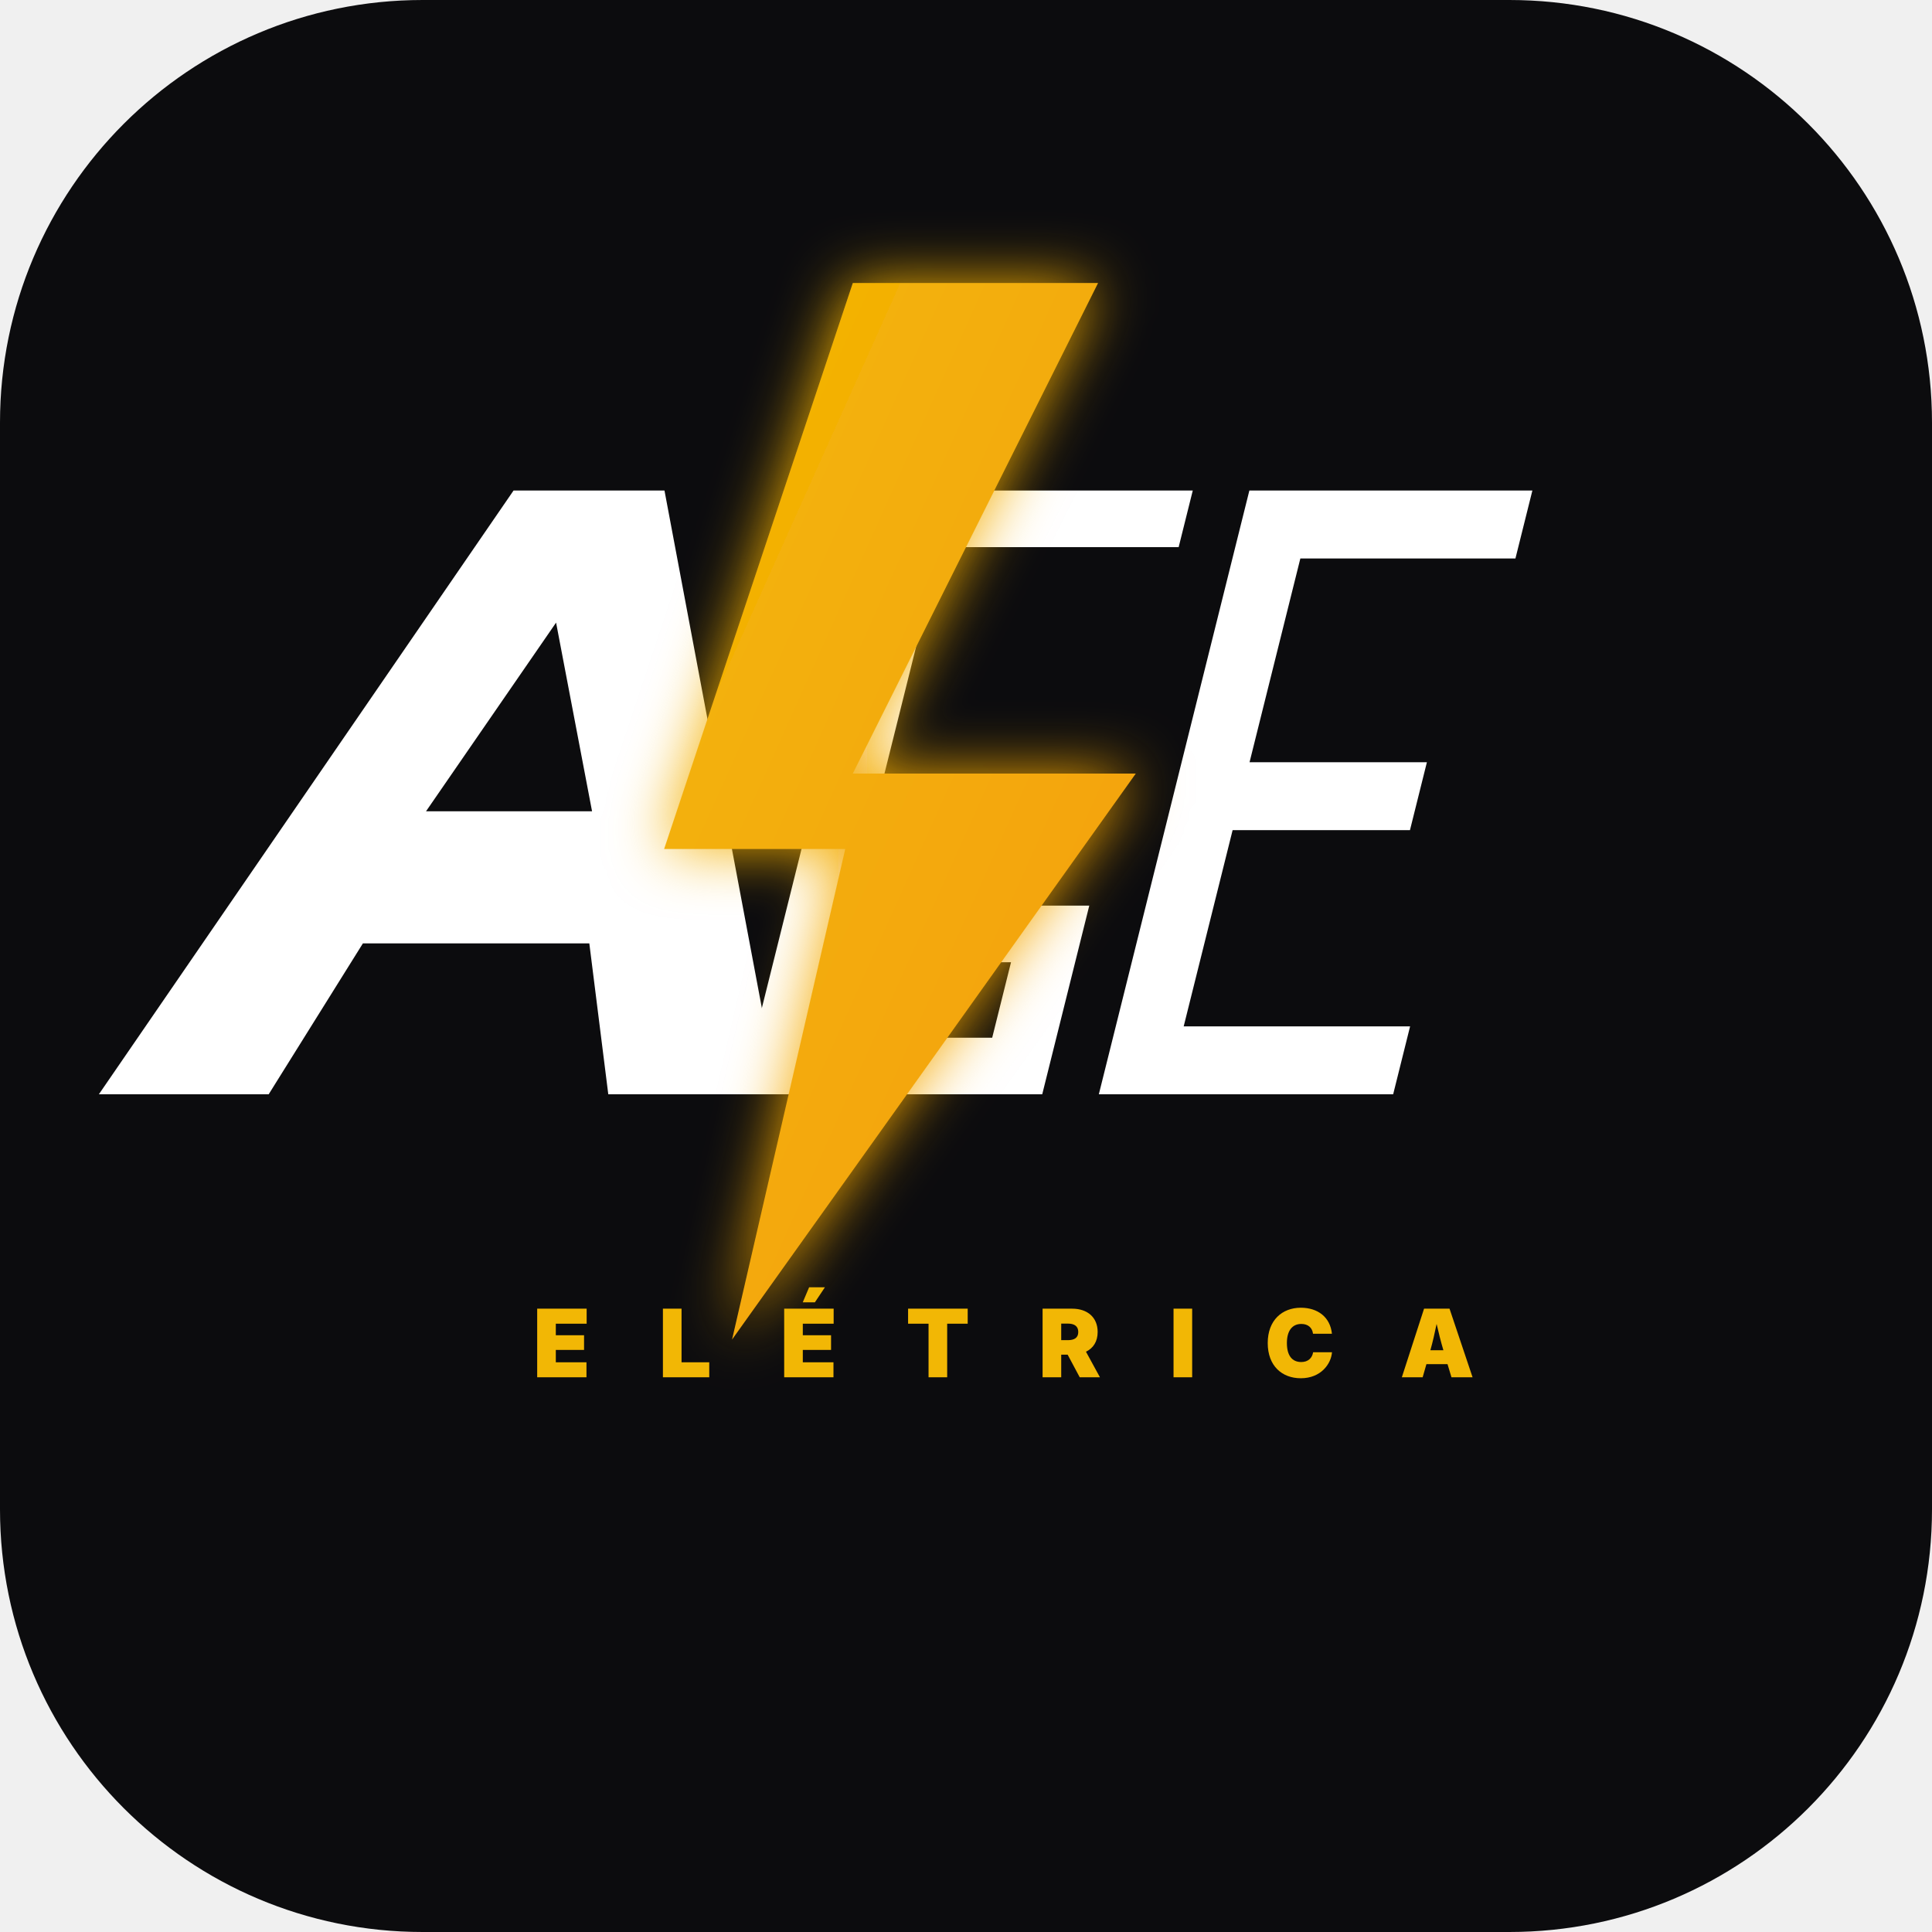
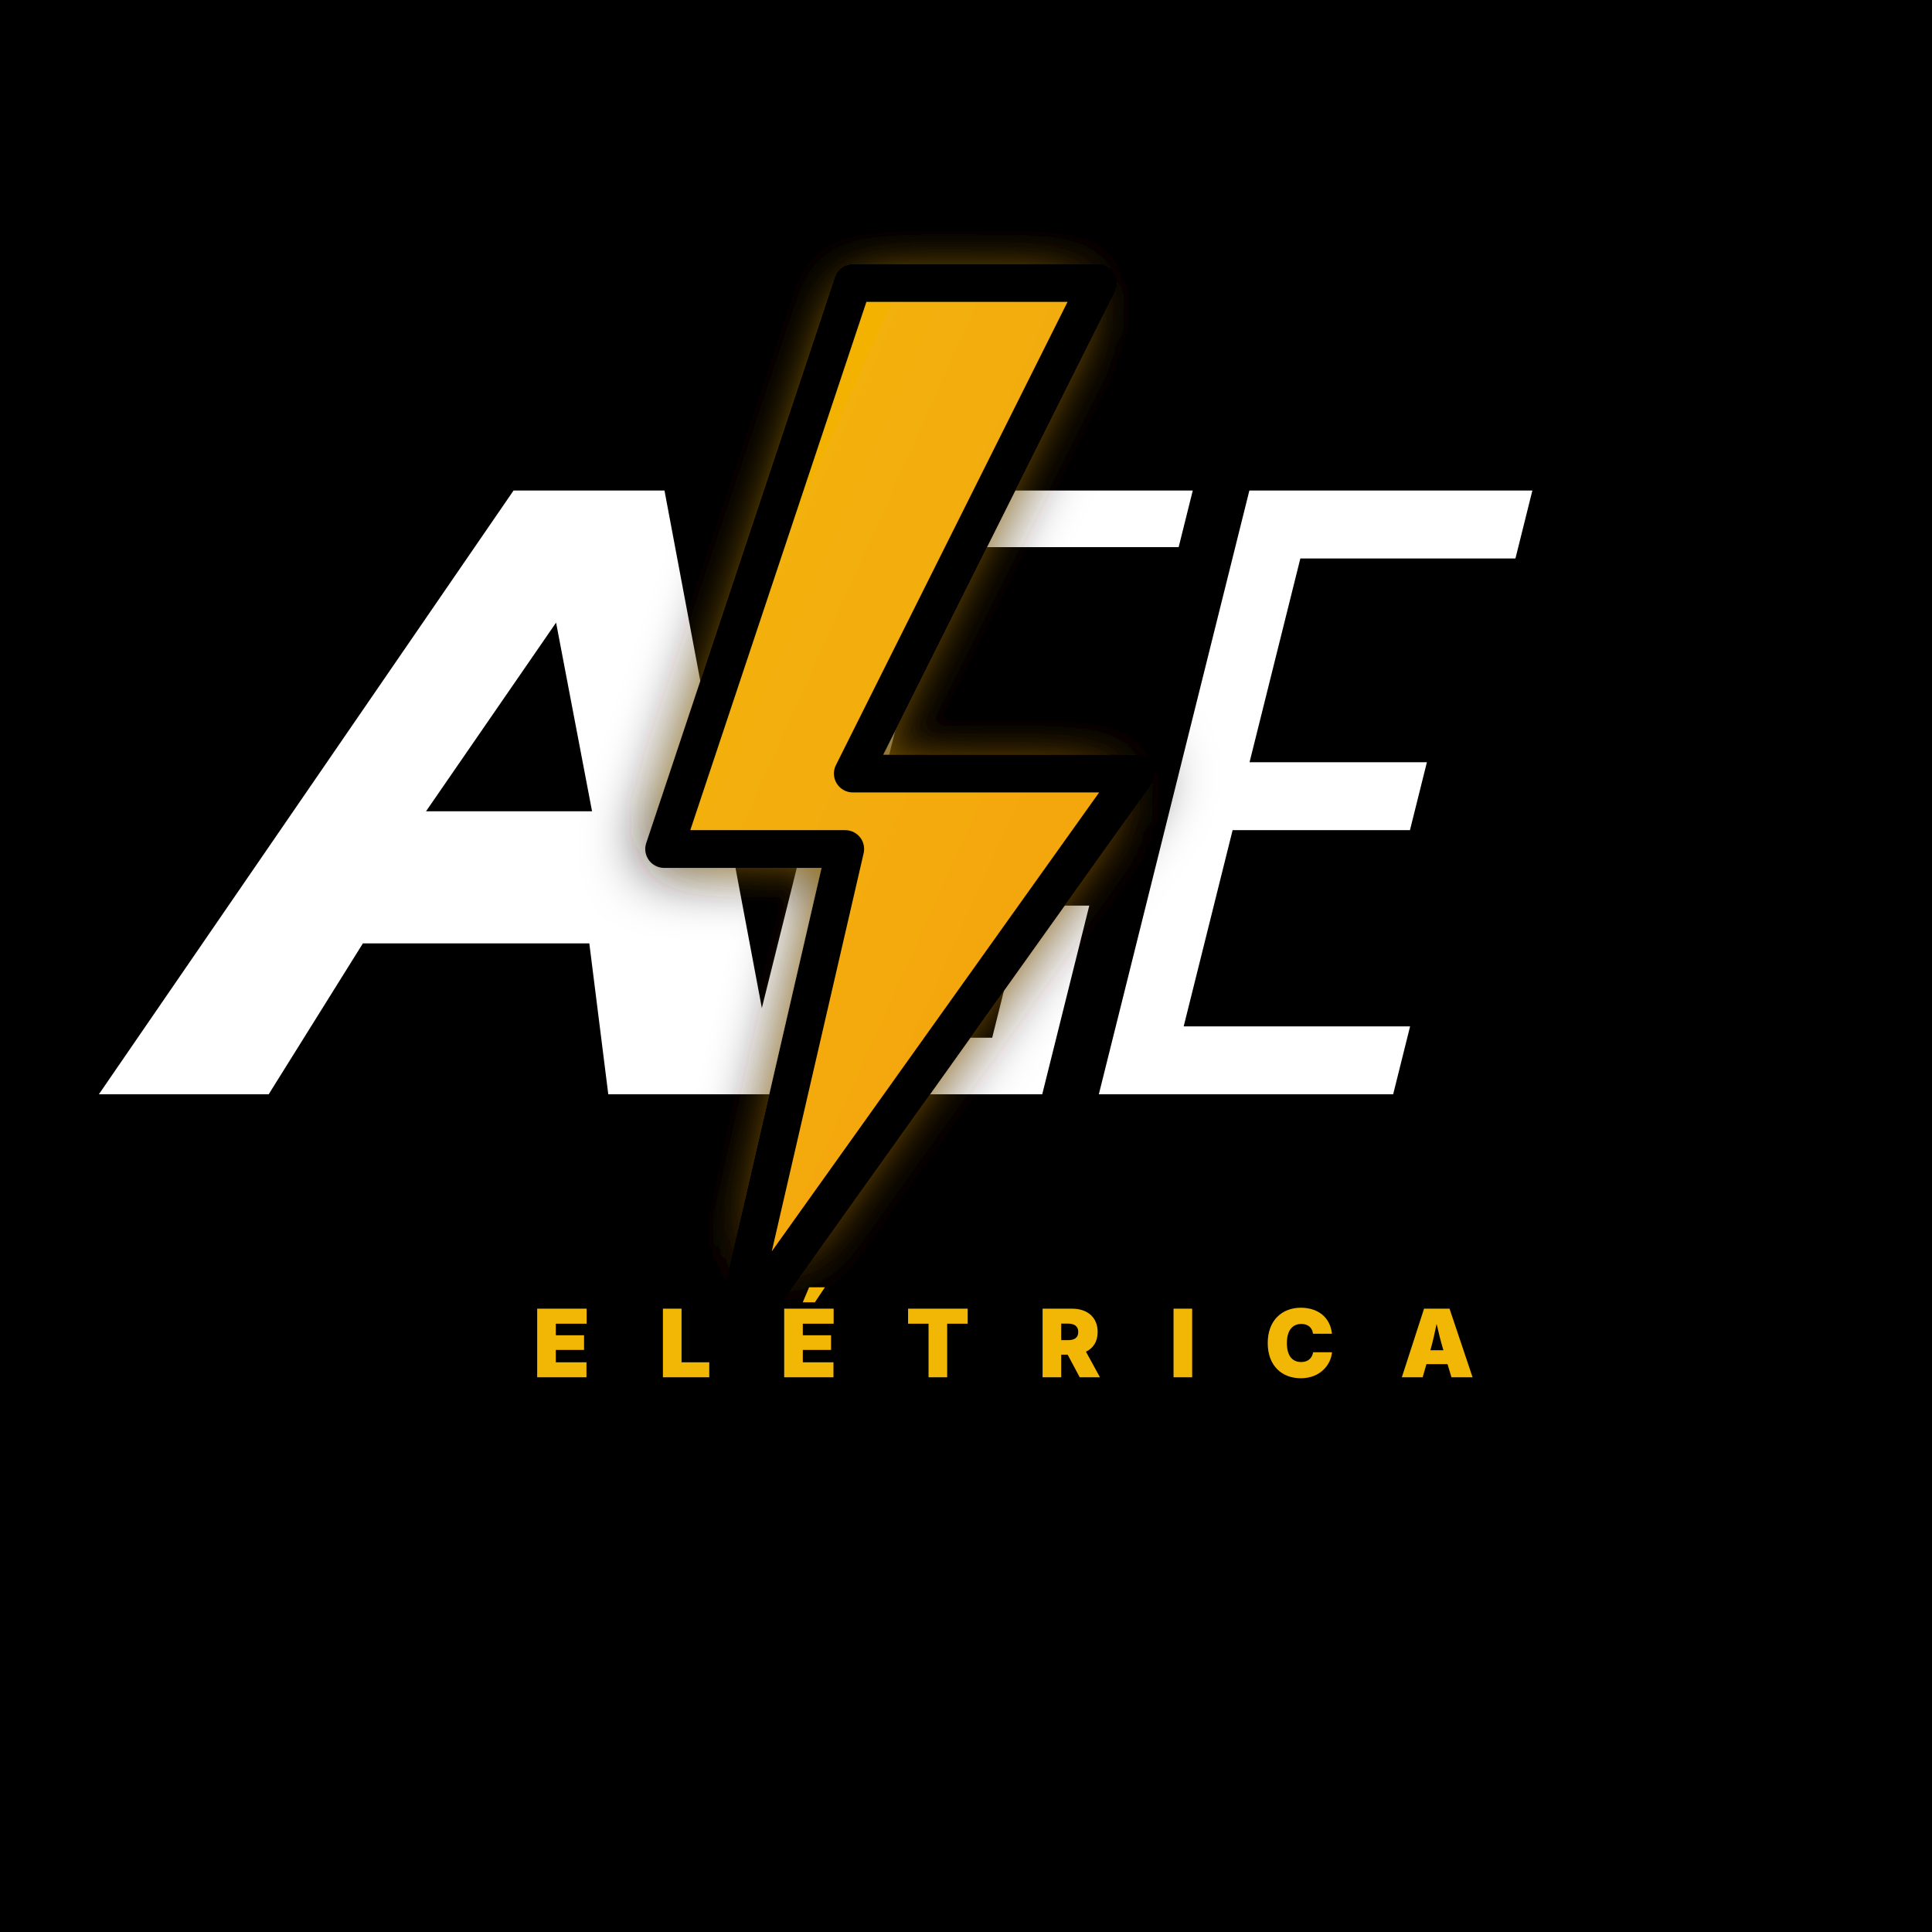
<svg xmlns="http://www.w3.org/2000/svg" viewBox="0 0 512 512" width="512" height="512">
  <defs>
    <linearGradient id="yellowLightningGrad" x1="0%" y1="0%" x2="100%" y2="100%">
      <stop offset="0%" stop-color="#f2b705" />
      <stop offset="100%" stop-color="#f59e0b" />
    </linearGradient>
    <filter id="softGlow" x="-20%" y="-20%" width="140%" height="140%">
      <feGaussianBlur stdDeviation="8" result="blur" />
      <feComposite in="SourceGraphic" in2="blur" operator="over" />
    </filter>
  </defs>
-   <rect width="512" height="512" rx="112" fill="#0c0c0e" />
+   <rect width="512" height="512" rx="0" fill="#000000" />
  <g transform="translate(16, -10)">
    <g transform="skewX(-14)">
      <path d="M 85,300 L 155,140 H 195 L 265,300 H 220 L 205,260 H 145 L 130,300 Z M 153,225 H 197 L 175,175 Z" fill="#ffffff" />
      <path d="M 335,140 H 255 V 300 H 335 V 250 H 295 V 265 H 318 V 285 H 272 V 155 H 335 Z" fill="#ffffff" />
      <path d="M 350,140 H 425 V 158 H 368 V 212 H 415 V 230 H 368 V 282 H 428 V 300 H 350 Z" fill="#ffffff" />
    </g>
-     <polygon points="210,85 275,85 210,215 285,215 178,365 208,235 160,235" fill="url(#yellowLightningGrad)" filter="url(#softGlow)" />
+     <polygon points="210,85 275,85 210,215 285,215 178,365 208,235 160,235" fill="url(#yellowLightningGrad)" filter="url(#softGlow)" stroke="#000000" stroke-width="10" stroke-linejoin="round" />
    <text x="240" y="375" fill="#f2b705" font-family="'Inter', 'Space Grotesk', system-ui, sans-serif" font-size="25" font-weight="900" letter-spacing="18" text-anchor="middle" transform="translate(10, 0)">ELÉTRICA</text>
  </g>
</svg>
